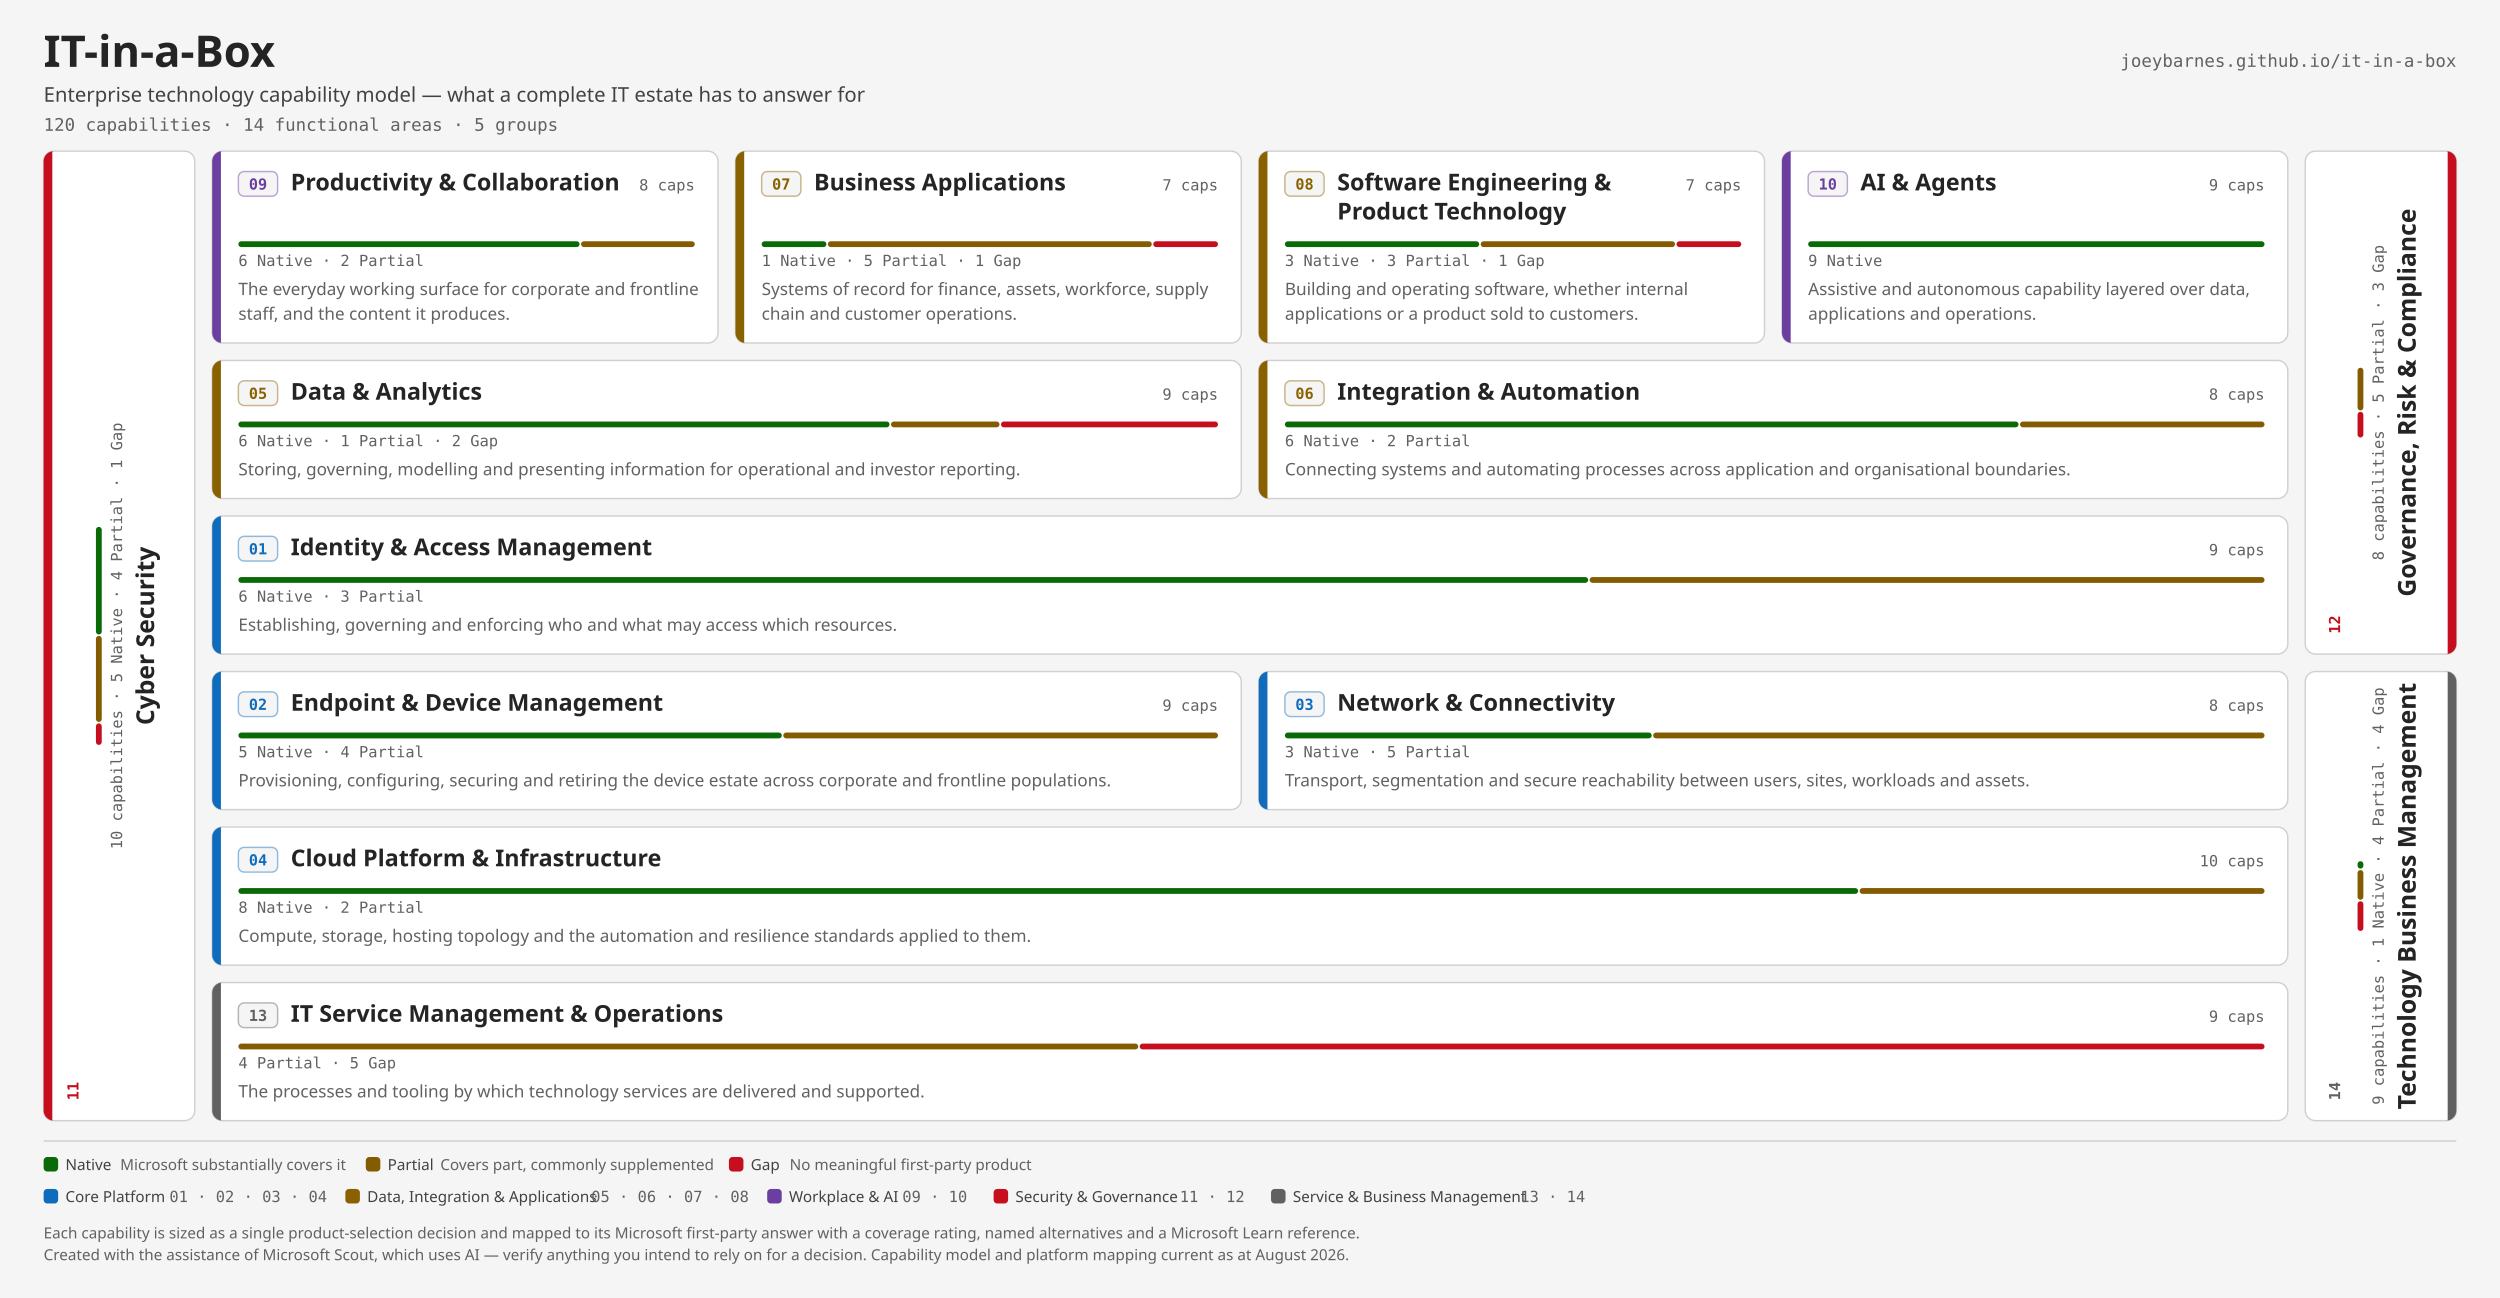
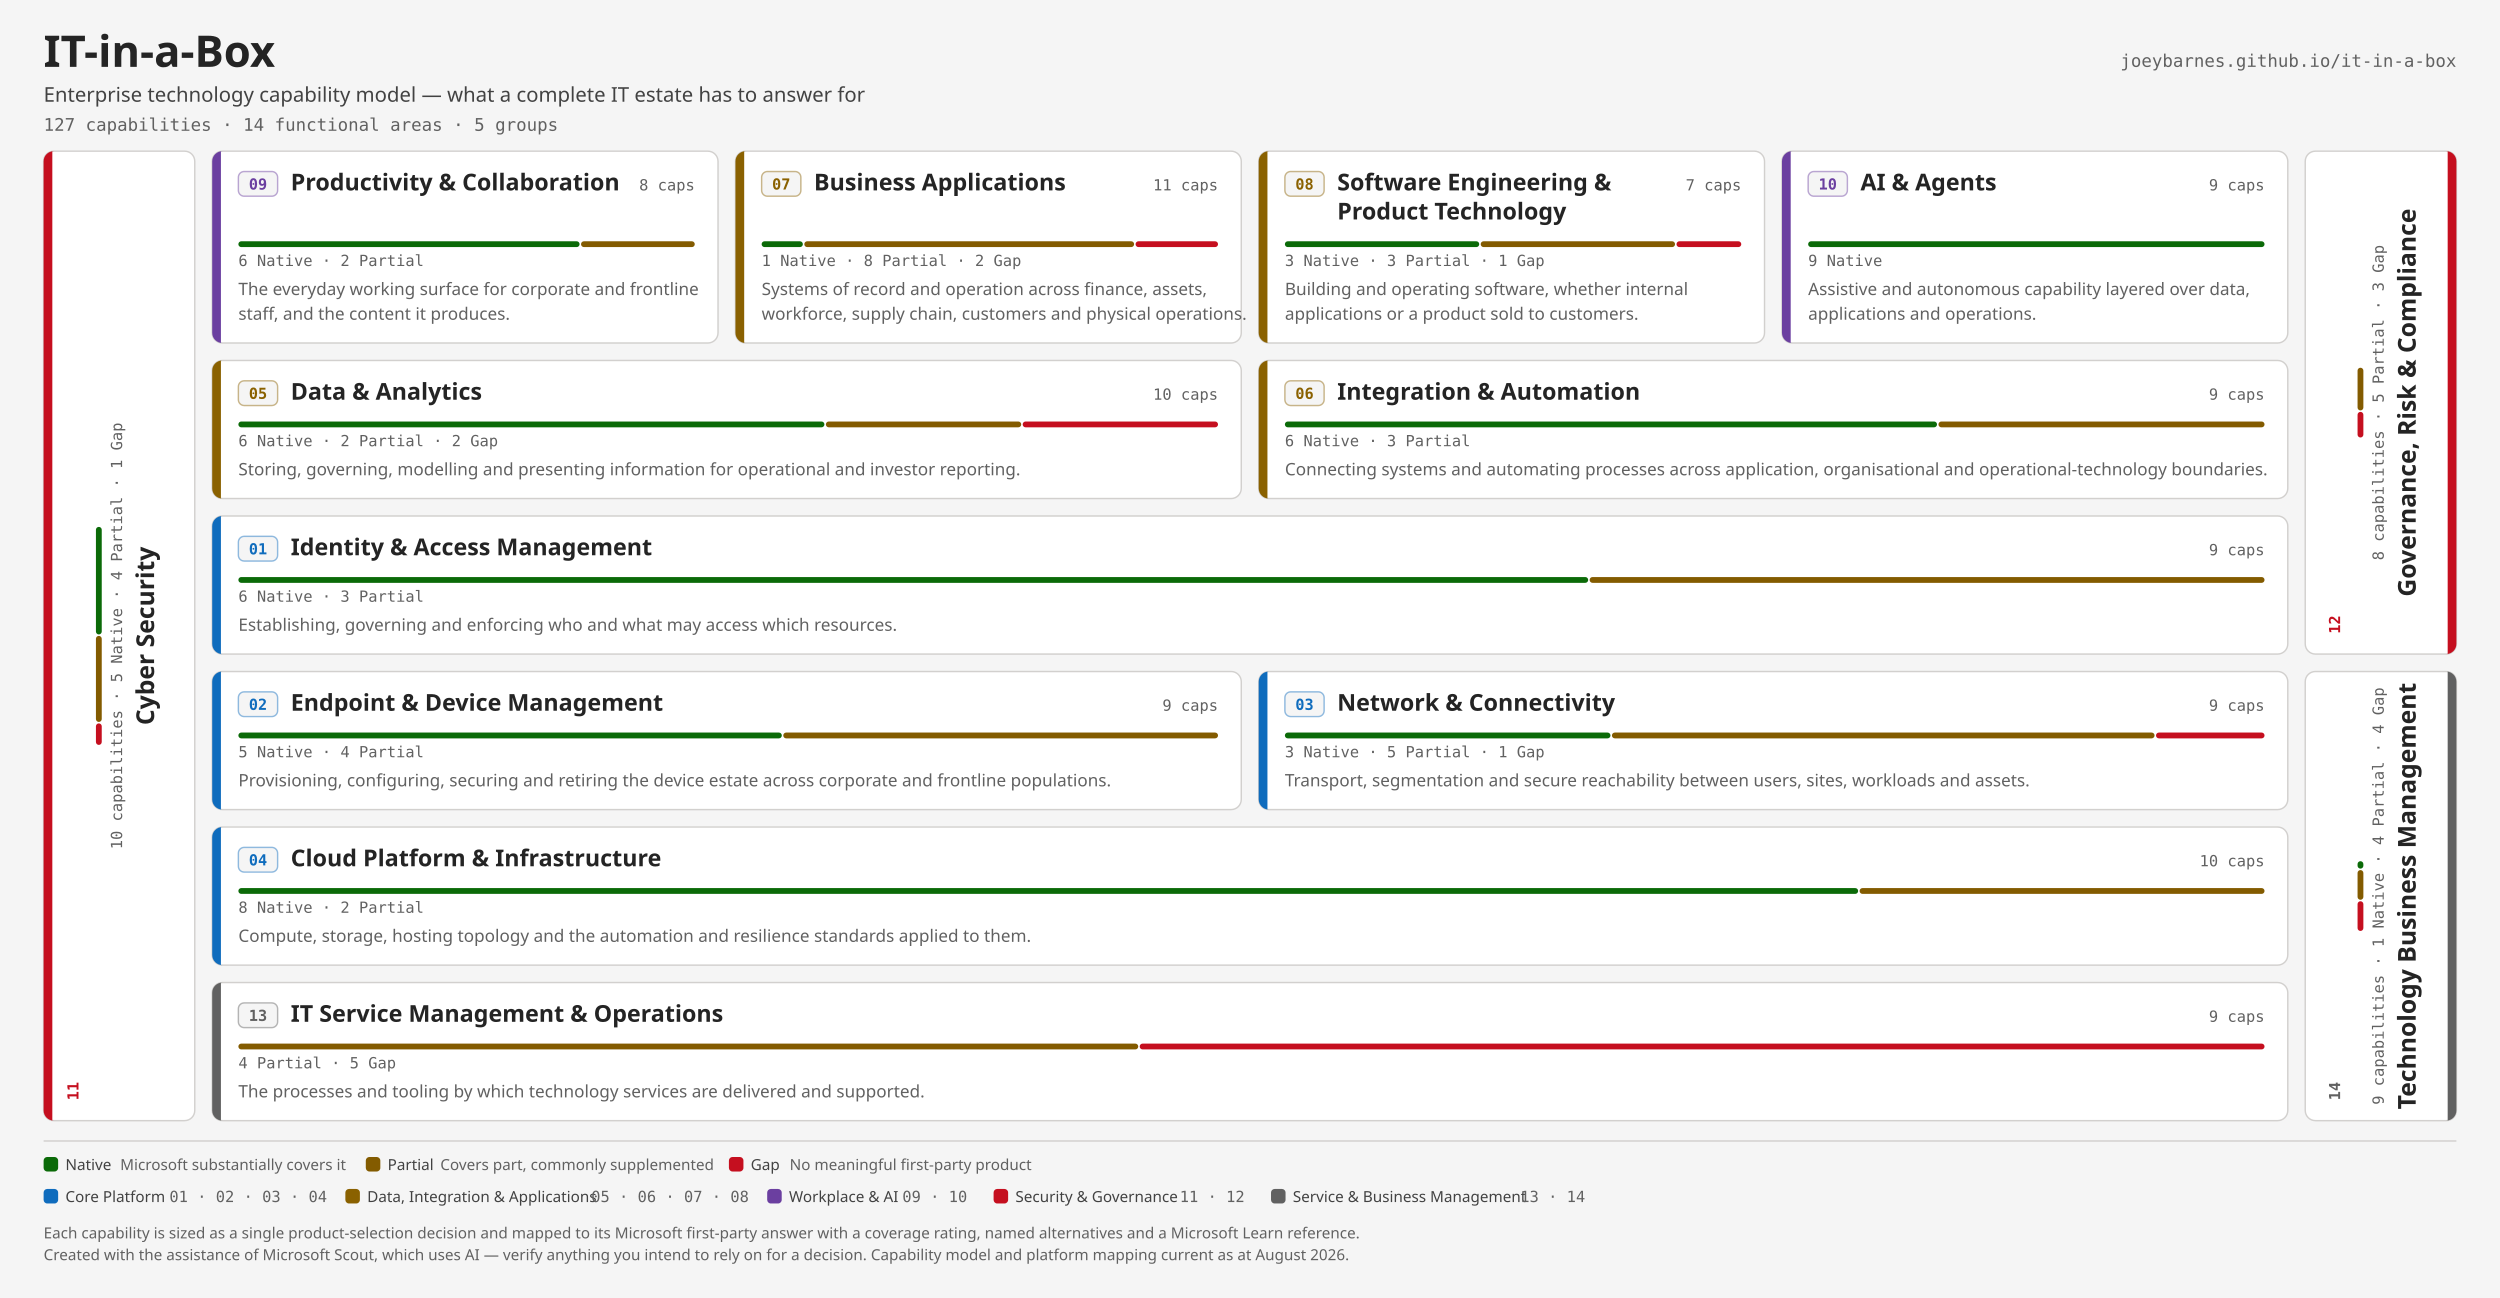
<svg xmlns="http://www.w3.org/2000/svg" width="1720" height="893" viewBox="0 0 1720 893">
  <rect width="1720" height="893" fill="#f5f5f5" />
  <text x="30" y="46" font-family="'Segoe UI Variable Display','Segoe UI',system-ui,sans-serif" font-size="30" font-weight="700" fill="#242424">IT-in-a-Box</text>
  <text x="30" y="70" font-family="'Segoe UI Variable Display','Segoe UI',system-ui,sans-serif" font-size="14" font-weight="400" fill="#424242">Enterprise technology capability model — what a complete IT estate has to answer for</text>
-   <text x="30" y="90" font-family="Consolas,'Cascadia Mono',monospace" font-size="12" font-weight="400" fill="#616161">120 capabilities · 14 functional areas · 5 groups</text>
+   <text x="30" y="90" font-family="Consolas,'Cascadia Mono',monospace" font-size="12" font-weight="400" fill="#616161">127 capabilities · 14 functional areas · 5 groups</text>
  <text x="1690" y="46" font-family="Consolas,'Cascadia Mono',monospace" font-size="12" font-weight="400" fill="#616161" text-anchor="end">joeybarnes.github.io/it-in-a-box</text>
  <rect x="30" y="104" width="104" height="667" rx="7" fill="#ffffff" stroke="#d2d0ce" />
  <path d="M36 104 H37 A7 7 0 0 0 30 111 V764 A7 7 0 0 0 37 771 H36 Z" fill="#c50f1f" />
  <g transform="translate(106,437.5) rotate(-90)">
    <text x="0" y="0" font-family="'Segoe UI Variable Display','Segoe UI',system-ui,sans-serif" font-size="17" font-weight="700" fill="#242424" text-anchor="middle">Cyber Security</text>
  </g>
  <g transform="translate(84,437.5) rotate(-90)">
    <text x="0" y="0" font-family="Consolas,'Cascadia Mono',monospace" font-size="10.6" font-weight="400" fill="#616161" text-anchor="middle">10 capabilities · 5 Native · 4 Partial · 1 Gap</text>
  </g>
  <rect x="66" y="362.5" width="4" height="74" rx="2" fill="#0b6a08" />
  <rect x="66" y="437.5" width="4" height="59.2" rx="2" fill="#835b00" />
  <rect x="66" y="497.7" width="4" height="14.8" rx="2" fill="#c50f1f" />
  <g transform="translate(54,757) rotate(-90)">
    <text x="0" y="0" font-family="Consolas,'Cascadia Mono',monospace" font-size="10.5" font-weight="700" fill="#c50f1f" text-anchor="start">11</text>
  </g>
  <rect x="1586" y="104" width="104" height="346" rx="7" fill="#ffffff" stroke="#d2d0ce" />
  <path d="M1684 104 H1683 A7 7 0 0 1 1690 111 V443 A7 7 0 0 1 1683 450 H1684 Z" fill="#c50f1f" />
  <g transform="translate(1662,277) rotate(-90)">
    <text x="0" y="0" font-family="'Segoe UI Variable Display','Segoe UI',system-ui,sans-serif" font-size="17" font-weight="700" fill="#242424" text-anchor="middle">Governance, Risk &amp; Compliance</text>
  </g>
  <g transform="translate(1640,277) rotate(-90)">
    <text x="0" y="0" font-family="Consolas,'Cascadia Mono',monospace" font-size="10.6" font-weight="400" fill="#616161" text-anchor="middle">8 capabilities · 5 Partial · 3 Gap</text>
  </g>
  <rect x="1622" y="253" width="4" height="29.375" rx="2" fill="#835b00" />
  <rect x="1622" y="283.375" width="4" height="17.625" rx="2" fill="#c50f1f" />
  <g transform="translate(1610,436) rotate(-90)">
    <text x="0" y="0" font-family="Consolas,'Cascadia Mono',monospace" font-size="10.5" font-weight="700" fill="#c50f1f" text-anchor="start">12</text>
  </g>
  <rect x="1586" y="462" width="104" height="309" rx="7" fill="#ffffff" stroke="#d2d0ce" />
  <path d="M1684 462 H1683 A7 7 0 0 1 1690 469 V764 A7 7 0 0 1 1683 771 H1684 Z" fill="#616161" />
  <g transform="translate(1662,616.5) rotate(-90)">
    <text x="0" y="0" font-family="'Segoe UI Variable Display','Segoe UI',system-ui,sans-serif" font-size="17" font-weight="700" fill="#242424" text-anchor="middle">Technology Business Management</text>
  </g>
  <g transform="translate(1640,616.5) rotate(-90)">
    <text x="0" y="0" font-family="Consolas,'Cascadia Mono',monospace" font-size="10.6" font-weight="400" fill="#616161" text-anchor="middle">9 capabilities · 1 Native · 4 Partial · 4 Gap</text>
  </g>
  <rect x="1622" y="592.5" width="4" height="5.111" rx="2" fill="#0b6a08" />
  <rect x="1622" y="598.611" width="4" height="20.444" rx="2" fill="#835b00" />
  <rect x="1622" y="620.056" width="4" height="20.444" rx="2" fill="#c50f1f" />
  <g transform="translate(1610,757) rotate(-90)">
    <text x="0" y="0" font-family="Consolas,'Cascadia Mono',monospace" font-size="10.5" font-weight="700" fill="#616161" text-anchor="start">14</text>
  </g>
  <rect x="146" y="104" width="348" height="132" rx="7" fill="#ffffff" stroke="#d2d0ce" />
  <path d="M152 104 H153 A7 7 0 0 0 146 111 V229 A7 7 0 0 0 153 236 H152 Z" fill="#6b3fa0" />
  <rect x="164" y="118" width="27" height="17" rx="4" fill="#f5f5f5" stroke="#6b3fa0" stroke-opacity="0.45" />
  <text x="177.5" y="130.4" font-family="Consolas,'Cascadia Mono',monospace" font-size="10.5" font-weight="700" fill="#6b3fa0" text-anchor="middle">09</text>
  <text x="478" y="131" font-family="Consolas,'Cascadia Mono',monospace" font-size="10.6" font-weight="400" fill="#616161" text-anchor="end">8 caps</text>
  <text x="200" y="131" font-family="'Segoe UI Variable Display','Segoe UI',system-ui,sans-serif" font-size="16" font-weight="600" fill="#242424">Productivity &amp; Collaboration</text>
  <rect x="164" y="166" width="234.75" height="4" rx="2" fill="#0b6a08" />
  <rect x="399.75" y="166" width="78.25" height="4" rx="2" fill="#835b00" />
  <text x="164" y="183" font-family="Consolas,'Cascadia Mono',monospace" font-size="10.6" font-weight="400" fill="#616161">6 Native · 2 Partial</text>
  <text x="164" y="203" font-family="'Segoe UI Variable Display','Segoe UI',system-ui,sans-serif" font-size="11.8" font-weight="400" fill="#616161">The everyday working surface for corporate and frontline</text>
  <text x="164" y="220" font-family="'Segoe UI Variable Display','Segoe UI',system-ui,sans-serif" font-size="11.8" font-weight="400" fill="#616161">staff, and the content it produces.</text>
  <rect x="506" y="104" width="348" height="132" rx="7" fill="#ffffff" stroke="#d2d0ce" />
  <path d="M512 104 H513 A7 7 0 0 0 506 111 V229 A7 7 0 0 0 513 236 H512 Z" fill="#8a6100" />
  <rect x="524" y="118" width="27" height="17" rx="4" fill="#f5f5f5" stroke="#8a6100" stroke-opacity="0.45" />
  <text x="537.5" y="130.4" font-family="Consolas,'Cascadia Mono',monospace" font-size="10.5" font-weight="700" fill="#8a6100" text-anchor="middle">07</text>
-   <text x="838" y="131" font-family="Consolas,'Cascadia Mono',monospace" font-size="10.6" font-weight="400" fill="#616161" text-anchor="end">7 caps</text>
+   <text x="838" y="131" font-family="Consolas,'Cascadia Mono',monospace" font-size="10.6" font-weight="400" fill="#616161" text-anchor="end">11 caps</text>
  <text x="560" y="131" font-family="'Segoe UI Variable Display','Segoe UI',system-ui,sans-serif" font-size="16" font-weight="600" fill="#242424">Business Applications</text>
-   <rect x="524" y="166" width="44.571" height="4" rx="2" fill="#0b6a08" />
-   <rect x="569.571" y="166" width="222.857" height="4" rx="2" fill="#835b00" />
-   <rect x="793.429" y="166" width="44.571" height="4" rx="2" fill="#c50f1f" />
-   <text x="524" y="183" font-family="Consolas,'Cascadia Mono',monospace" font-size="10.6" font-weight="400" fill="#616161">1 Native · 5 Partial · 1 Gap</text>
-   <text x="524" y="203" font-family="'Segoe UI Variable Display','Segoe UI',system-ui,sans-serif" font-size="11.8" font-weight="400" fill="#616161">Systems of record for finance, assets, workforce, supply</text>
-   <text x="524" y="220" font-family="'Segoe UI Variable Display','Segoe UI',system-ui,sans-serif" font-size="11.8" font-weight="400" fill="#616161">chain and customer operations.</text>
+   <rect x="524" y="166" width="28.364" height="4" rx="2" fill="#0b6a08" />
+   <rect x="553.364" y="166" width="226.909" height="4" rx="2" fill="#835b00" />
+   <rect x="781.273" y="166" width="56.727" height="4" rx="2" fill="#c50f1f" />
+   <text x="524" y="183" font-family="Consolas,'Cascadia Mono',monospace" font-size="10.6" font-weight="400" fill="#616161">1 Native · 8 Partial · 2 Gap</text>
+   <text x="524" y="203" font-family="'Segoe UI Variable Display','Segoe UI',system-ui,sans-serif" font-size="11.8" font-weight="400" fill="#616161">Systems of record and operation across finance, assets,</text>
+   <text x="524" y="220" font-family="'Segoe UI Variable Display','Segoe UI',system-ui,sans-serif" font-size="11.8" font-weight="400" fill="#616161">workforce, supply chain, customers and physical operations.</text>
  <rect x="866" y="104" width="348" height="132" rx="7" fill="#ffffff" stroke="#d2d0ce" />
  <path d="M872 104 H873 A7 7 0 0 0 866 111 V229 A7 7 0 0 0 873 236 H872 Z" fill="#8a6100" />
  <rect x="884" y="118" width="27" height="17" rx="4" fill="#f5f5f5" stroke="#8a6100" stroke-opacity="0.45" />
  <text x="897.5" y="130.4" font-family="Consolas,'Cascadia Mono',monospace" font-size="10.5" font-weight="700" fill="#8a6100" text-anchor="middle">08</text>
  <text x="1198" y="131" font-family="Consolas,'Cascadia Mono',monospace" font-size="10.6" font-weight="400" fill="#616161" text-anchor="end">7 caps</text>
  <text x="920" y="131" font-family="'Segoe UI Variable Display','Segoe UI',system-ui,sans-serif" font-size="16" font-weight="600" fill="#242424">Software Engineering &amp;</text>
  <text x="920" y="151" font-family="'Segoe UI Variable Display','Segoe UI',system-ui,sans-serif" font-size="16" font-weight="600" fill="#242424">Product Technology</text>
  <rect x="884" y="166" width="133.714" height="4" rx="2" fill="#0b6a08" />
  <rect x="1018.714" y="166" width="133.714" height="4" rx="2" fill="#835b00" />
  <rect x="1153.429" y="166" width="44.571" height="4" rx="2" fill="#c50f1f" />
  <text x="884" y="183" font-family="Consolas,'Cascadia Mono',monospace" font-size="10.6" font-weight="400" fill="#616161">3 Native · 3 Partial · 1 Gap</text>
  <text x="884" y="203" font-family="'Segoe UI Variable Display','Segoe UI',system-ui,sans-serif" font-size="11.8" font-weight="400" fill="#616161">Building and operating software, whether internal</text>
  <text x="884" y="220" font-family="'Segoe UI Variable Display','Segoe UI',system-ui,sans-serif" font-size="11.8" font-weight="400" fill="#616161">applications or a product sold to customers.</text>
  <rect x="1226" y="104" width="348" height="132" rx="7" fill="#ffffff" stroke="#d2d0ce" />
  <path d="M1232 104 H1233 A7 7 0 0 0 1226 111 V229 A7 7 0 0 0 1233 236 H1232 Z" fill="#6b3fa0" />
  <rect x="1244" y="118" width="27" height="17" rx="4" fill="#f5f5f5" stroke="#6b3fa0" stroke-opacity="0.45" />
  <text x="1257.5" y="130.4" font-family="Consolas,'Cascadia Mono',monospace" font-size="10.5" font-weight="700" fill="#6b3fa0" text-anchor="middle">10</text>
  <text x="1558" y="131" font-family="Consolas,'Cascadia Mono',monospace" font-size="10.6" font-weight="400" fill="#616161" text-anchor="end">9 caps</text>
  <text x="1280" y="131" font-family="'Segoe UI Variable Display','Segoe UI',system-ui,sans-serif" font-size="16" font-weight="600" fill="#242424">AI &amp; Agents</text>
  <rect x="1244" y="166" width="314" height="4" rx="2" fill="#0b6a08" />
  <text x="1244" y="183" font-family="Consolas,'Cascadia Mono',monospace" font-size="10.6" font-weight="400" fill="#616161">9 Native</text>
  <text x="1244" y="203" font-family="'Segoe UI Variable Display','Segoe UI',system-ui,sans-serif" font-size="11.8" font-weight="400" fill="#616161">Assistive and autonomous capability layered over data,</text>
  <text x="1244" y="220" font-family="'Segoe UI Variable Display','Segoe UI',system-ui,sans-serif" font-size="11.8" font-weight="400" fill="#616161">applications and operations.</text>
  <rect x="146" y="248" width="708" height="95" rx="7" fill="#ffffff" stroke="#d2d0ce" />
  <path d="M152 248 H153 A7 7 0 0 0 146 255 V336 A7 7 0 0 0 153 343 H152 Z" fill="#8a6100" />
  <rect x="164" y="262" width="27" height="17" rx="4" fill="#f5f5f5" stroke="#8a6100" stroke-opacity="0.45" />
  <text x="177.5" y="274.4" font-family="Consolas,'Cascadia Mono',monospace" font-size="10.5" font-weight="700" fill="#8a6100" text-anchor="middle">05</text>
-   <text x="838" y="275" font-family="Consolas,'Cascadia Mono',monospace" font-size="10.6" font-weight="400" fill="#616161" text-anchor="end">9 caps</text>
+   <text x="838" y="275" font-family="Consolas,'Cascadia Mono',monospace" font-size="10.6" font-weight="400" fill="#616161" text-anchor="end">10 caps</text>
  <text x="200" y="275" font-family="'Segoe UI Variable Display','Segoe UI',system-ui,sans-serif" font-size="16" font-weight="600" fill="#242424">Data &amp; Analytics</text>
-   <rect x="164" y="290" width="448" height="4" rx="2" fill="#0b6a08" />
-   <rect x="613" y="290" width="74.667" height="4" rx="2" fill="#835b00" />
-   <rect x="688.667" y="290" width="149.333" height="4" rx="2" fill="#c50f1f" />
-   <text x="164" y="307" font-family="Consolas,'Cascadia Mono',monospace" font-size="10.6" font-weight="400" fill="#616161">6 Native · 1 Partial · 2 Gap</text>
+   <rect x="164" y="290" width="403.2" height="4" rx="2" fill="#0b6a08" />
+   <rect x="568.2" y="290" width="134.4" height="4" rx="2" fill="#835b00" />
+   <rect x="703.6" y="290" width="134.4" height="4" rx="2" fill="#c50f1f" />
+   <text x="164" y="307" font-family="Consolas,'Cascadia Mono',monospace" font-size="10.6" font-weight="400" fill="#616161">6 Native · 2 Partial · 2 Gap</text>
  <text x="164" y="327" font-family="'Segoe UI Variable Display','Segoe UI',system-ui,sans-serif" font-size="11.8" font-weight="400" fill="#616161">Storing, governing, modelling and presenting information for operational and investor reporting.</text>
  <rect x="866" y="248" width="708" height="95" rx="7" fill="#ffffff" stroke="#d2d0ce" />
  <path d="M872 248 H873 A7 7 0 0 0 866 255 V336 A7 7 0 0 0 873 343 H872 Z" fill="#8a6100" />
  <rect x="884" y="262" width="27" height="17" rx="4" fill="#f5f5f5" stroke="#8a6100" stroke-opacity="0.45" />
  <text x="897.5" y="274.4" font-family="Consolas,'Cascadia Mono',monospace" font-size="10.5" font-weight="700" fill="#8a6100" text-anchor="middle">06</text>
-   <text x="1558" y="275" font-family="Consolas,'Cascadia Mono',monospace" font-size="10.6" font-weight="400" fill="#616161" text-anchor="end">8 caps</text>
+   <text x="1558" y="275" font-family="Consolas,'Cascadia Mono',monospace" font-size="10.6" font-weight="400" fill="#616161" text-anchor="end">9 caps</text>
  <text x="920" y="275" font-family="'Segoe UI Variable Display','Segoe UI',system-ui,sans-serif" font-size="16" font-weight="600" fill="#242424">Integration &amp; Automation</text>
-   <rect x="884" y="290" width="504.75" height="4" rx="2" fill="#0b6a08" />
-   <rect x="1389.75" y="290" width="168.25" height="4" rx="2" fill="#835b00" />
-   <text x="884" y="307" font-family="Consolas,'Cascadia Mono',monospace" font-size="10.6" font-weight="400" fill="#616161">6 Native · 2 Partial</text>
-   <text x="884" y="327" font-family="'Segoe UI Variable Display','Segoe UI',system-ui,sans-serif" font-size="11.8" font-weight="400" fill="#616161">Connecting systems and automating processes across application and organisational boundaries.</text>
+   <rect x="884" y="290" width="448.667" height="4" rx="2" fill="#0b6a08" />
+   <rect x="1333.667" y="290" width="224.333" height="4" rx="2" fill="#835b00" />
+   <text x="884" y="307" font-family="Consolas,'Cascadia Mono',monospace" font-size="10.6" font-weight="400" fill="#616161">6 Native · 3 Partial</text>
+   <text x="884" y="327" font-family="'Segoe UI Variable Display','Segoe UI',system-ui,sans-serif" font-size="11.8" font-weight="400" fill="#616161">Connecting systems and automating processes across application, organisational and operational-technology boundaries.</text>
  <rect x="146" y="355" width="1428" height="95" rx="7" fill="#ffffff" stroke="#d2d0ce" />
  <path d="M152 355 H153 A7 7 0 0 0 146 362 V443 A7 7 0 0 0 153 450 H152 Z" fill="#0f6cbd" />
  <rect x="164" y="369" width="27" height="17" rx="4" fill="#f5f5f5" stroke="#0f6cbd" stroke-opacity="0.45" />
  <text x="177.5" y="381.4" font-family="Consolas,'Cascadia Mono',monospace" font-size="10.5" font-weight="700" fill="#0f6cbd" text-anchor="middle">01</text>
  <text x="1558" y="382" font-family="Consolas,'Cascadia Mono',monospace" font-size="10.6" font-weight="400" fill="#616161" text-anchor="end">9 caps</text>
  <text x="200" y="382" font-family="'Segoe UI Variable Display','Segoe UI',system-ui,sans-serif" font-size="16" font-weight="600" fill="#242424">Identity &amp; Access Management</text>
  <rect x="164" y="397" width="928.667" height="4" rx="2" fill="#0b6a08" />
  <rect x="1093.667" y="397" width="464.333" height="4" rx="2" fill="#835b00" />
  <text x="164" y="414" font-family="Consolas,'Cascadia Mono',monospace" font-size="10.6" font-weight="400" fill="#616161">6 Native · 3 Partial</text>
  <text x="164" y="434" font-family="'Segoe UI Variable Display','Segoe UI',system-ui,sans-serif" font-size="11.8" font-weight="400" fill="#616161">Establishing, governing and enforcing who and what may access which resources.</text>
  <rect x="146" y="462" width="708" height="95" rx="7" fill="#ffffff" stroke="#d2d0ce" />
  <path d="M152 462 H153 A7 7 0 0 0 146 469 V550 A7 7 0 0 0 153 557 H152 Z" fill="#0f6cbd" />
  <rect x="164" y="476" width="27" height="17" rx="4" fill="#f5f5f5" stroke="#0f6cbd" stroke-opacity="0.45" />
  <text x="177.5" y="488.4" font-family="Consolas,'Cascadia Mono',monospace" font-size="10.5" font-weight="700" fill="#0f6cbd" text-anchor="middle">02</text>
  <text x="838" y="489" font-family="Consolas,'Cascadia Mono',monospace" font-size="10.6" font-weight="400" fill="#616161" text-anchor="end">9 caps</text>
  <text x="200" y="489" font-family="'Segoe UI Variable Display','Segoe UI',system-ui,sans-serif" font-size="16" font-weight="600" fill="#242424">Endpoint &amp; Device Management</text>
  <rect x="164" y="504" width="373.889" height="4" rx="2" fill="#0b6a08" />
  <rect x="538.889" y="504" width="299.111" height="4" rx="2" fill="#835b00" />
  <text x="164" y="521" font-family="Consolas,'Cascadia Mono',monospace" font-size="10.6" font-weight="400" fill="#616161">5 Native · 4 Partial</text>
  <text x="164" y="541" font-family="'Segoe UI Variable Display','Segoe UI',system-ui,sans-serif" font-size="11.8" font-weight="400" fill="#616161">Provisioning, configuring, securing and retiring the device estate across corporate and frontline populations.</text>
  <rect x="866" y="462" width="708" height="95" rx="7" fill="#ffffff" stroke="#d2d0ce" />
  <path d="M872 462 H873 A7 7 0 0 0 866 469 V550 A7 7 0 0 0 873 557 H872 Z" fill="#0f6cbd" />
  <rect x="884" y="476" width="27" height="17" rx="4" fill="#f5f5f5" stroke="#0f6cbd" stroke-opacity="0.45" />
  <text x="897.5" y="488.4" font-family="Consolas,'Cascadia Mono',monospace" font-size="10.5" font-weight="700" fill="#0f6cbd" text-anchor="middle">03</text>
-   <text x="1558" y="489" font-family="Consolas,'Cascadia Mono',monospace" font-size="10.6" font-weight="400" fill="#616161" text-anchor="end">8 caps</text>
+   <text x="1558" y="489" font-family="Consolas,'Cascadia Mono',monospace" font-size="10.6" font-weight="400" fill="#616161" text-anchor="end">9 caps</text>
  <text x="920" y="489" font-family="'Segoe UI Variable Display','Segoe UI',system-ui,sans-serif" font-size="16" font-weight="600" fill="#242424">Network &amp; Connectivity</text>
-   <rect x="884" y="504" width="252.375" height="4" rx="2" fill="#0b6a08" />
-   <rect x="1137.375" y="504" width="420.625" height="4" rx="2" fill="#835b00" />
-   <text x="884" y="521" font-family="Consolas,'Cascadia Mono',monospace" font-size="10.6" font-weight="400" fill="#616161">3 Native · 5 Partial</text>
+   <rect x="884" y="504" width="224" height="4" rx="2" fill="#0b6a08" />
+   <rect x="1109" y="504" width="373.333" height="4" rx="2" fill="#835b00" />
+   <rect x="1483.333" y="504" width="74.667" height="4" rx="2" fill="#c50f1f" />
+   <text x="884" y="521" font-family="Consolas,'Cascadia Mono',monospace" font-size="10.6" font-weight="400" fill="#616161">3 Native · 5 Partial · 1 Gap</text>
  <text x="884" y="541" font-family="'Segoe UI Variable Display','Segoe UI',system-ui,sans-serif" font-size="11.8" font-weight="400" fill="#616161">Transport, segmentation and secure reachability between users, sites, workloads and assets.</text>
  <rect x="146" y="569" width="1428" height="95" rx="7" fill="#ffffff" stroke="#d2d0ce" />
  <path d="M152 569 H153 A7 7 0 0 0 146 576 V657 A7 7 0 0 0 153 664 H152 Z" fill="#0f6cbd" />
  <rect x="164" y="583" width="27" height="17" rx="4" fill="#f5f5f5" stroke="#0f6cbd" stroke-opacity="0.45" />
  <text x="177.5" y="595.4" font-family="Consolas,'Cascadia Mono',monospace" font-size="10.5" font-weight="700" fill="#0f6cbd" text-anchor="middle">04</text>
  <text x="1558" y="596" font-family="Consolas,'Cascadia Mono',monospace" font-size="10.6" font-weight="400" fill="#616161" text-anchor="end">10 caps</text>
  <text x="200" y="596" font-family="'Segoe UI Variable Display','Segoe UI',system-ui,sans-serif" font-size="16" font-weight="600" fill="#242424">Cloud Platform &amp; Infrastructure</text>
  <rect x="164" y="611" width="1114.4" height="4" rx="2" fill="#0b6a08" />
  <rect x="1279.4" y="611" width="278.6" height="4" rx="2" fill="#835b00" />
  <text x="164" y="628" font-family="Consolas,'Cascadia Mono',monospace" font-size="10.6" font-weight="400" fill="#616161">8 Native · 2 Partial</text>
  <text x="164" y="648" font-family="'Segoe UI Variable Display','Segoe UI',system-ui,sans-serif" font-size="11.8" font-weight="400" fill="#616161">Compute, storage, hosting topology and the automation and resilience standards applied to them.</text>
  <rect x="146" y="676" width="1428" height="95" rx="7" fill="#ffffff" stroke="#d2d0ce" />
  <path d="M152 676 H153 A7 7 0 0 0 146 683 V764 A7 7 0 0 0 153 771 H152 Z" fill="#616161" />
  <rect x="164" y="690" width="27" height="17" rx="4" fill="#f5f5f5" stroke="#616161" stroke-opacity="0.45" />
  <text x="177.5" y="702.4" font-family="Consolas,'Cascadia Mono',monospace" font-size="10.5" font-weight="700" fill="#616161" text-anchor="middle">13</text>
  <text x="1558" y="703" font-family="Consolas,'Cascadia Mono',monospace" font-size="10.6" font-weight="400" fill="#616161" text-anchor="end">9 caps</text>
  <text x="200" y="703" font-family="'Segoe UI Variable Display','Segoe UI',system-ui,sans-serif" font-size="16" font-weight="600" fill="#242424">IT Service Management &amp; Operations</text>
  <rect x="164" y="718" width="619.111" height="4" rx="2" fill="#835b00" />
  <rect x="784.111" y="718" width="773.889" height="4" rx="2" fill="#c50f1f" />
  <text x="164" y="735" font-family="Consolas,'Cascadia Mono',monospace" font-size="10.6" font-weight="400" fill="#616161">4 Partial · 5 Gap</text>
  <text x="164" y="755" font-family="'Segoe UI Variable Display','Segoe UI',system-ui,sans-serif" font-size="11.8" font-weight="400" fill="#616161">The processes and tooling by which technology services are delivered and supported.</text>
  <line x1="30" y1="785" x2="1690" y2="785" stroke="#d2d0ce" />
  <rect x="30" y="796" width="10" height="10" rx="2.5" fill="#0b6a08" />
  <text x="45" y="805" font-family="'Segoe UI Variable Display','Segoe UI',system-ui,sans-serif" font-size="10.5" font-weight="400" fill="#424242">Native</text>
  <text x="82.68" y="805" font-family="'Segoe UI Variable Display','Segoe UI',system-ui,sans-serif" font-size="10.5" font-weight="400" fill="#616161">Microsoft substantially covers it</text>
  <rect x="251.665" y="796" width="10" height="10" rx="2.5" fill="#835b00" />
  <text x="266.665" y="805" font-family="'Segoe UI Variable Display','Segoe UI',system-ui,sans-serif" font-size="10.5" font-weight="400" fill="#424242">Partial</text>
  <text x="302.919" y="805" font-family="'Segoe UI Variable Display','Segoe UI',system-ui,sans-serif" font-size="10.5" font-weight="400" fill="#616161">Covers part, commonly supplemented</text>
  <rect x="501.486" y="796" width="10" height="10" rx="2.5" fill="#c50f1f" />
  <text x="516.486" y="805" font-family="'Segoe UI Variable Display','Segoe UI',system-ui,sans-serif" font-size="10.5" font-weight="400" fill="#424242">Gap</text>
  <text x="543.251" y="805" font-family="'Segoe UI Variable Display','Segoe UI',system-ui,sans-serif" font-size="10.5" font-weight="400" fill="#616161">No meaningful first-party product</text>
  <rect x="30" y="818" width="10" height="10" rx="2.5" fill="#0f6cbd" />
  <text x="45" y="827" font-family="'Segoe UI Variable Display','Segoe UI',system-ui,sans-serif" font-size="10.5" font-weight="400" fill="#424242">Core Platform</text>
  <text x="116.533" y="827" font-family="Consolas,'Cascadia Mono',monospace" font-size="10.6" font-weight="400" fill="#616161">01 · 02 · 03 · 04</text>
  <rect x="237.608" y="818" width="10" height="10" rx="2.5" fill="#8a6100" />
  <text x="252.608" y="827" font-family="'Segoe UI Variable Display','Segoe UI',system-ui,sans-serif" font-size="10.5" font-weight="400" fill="#424242">Data, Integration &amp; Applications</text>
  <text x="406.746" y="827" font-family="Consolas,'Cascadia Mono',monospace" font-size="10.6" font-weight="400" fill="#616161">05 · 06 · 07 · 08</text>
  <rect x="527.821" y="818" width="10" height="10" rx="2.5" fill="#6b3fa0" />
  <text x="542.821" y="827" font-family="'Segoe UI Variable Display','Segoe UI',system-ui,sans-serif" font-size="10.5" font-weight="400" fill="#424242">Workplace &amp; AI</text>
  <text x="620.793" y="827" font-family="Consolas,'Cascadia Mono',monospace" font-size="10.6" font-weight="400" fill="#616161">09 · 10</text>
  <rect x="683.589" y="818" width="10" height="10" rx="2.5" fill="#c50f1f" />
  <text x="698.589" y="827" font-family="'Segoe UI Variable Display','Segoe UI',system-ui,sans-serif" font-size="10.5" font-weight="400" fill="#424242">Security &amp; Governance</text>
  <text x="811.66" y="827" font-family="Consolas,'Cascadia Mono',monospace" font-size="10.6" font-weight="400" fill="#616161">11 · 12</text>
  <rect x="874.456" y="818" width="10" height="10" rx="2.5" fill="#616161" />
  <text x="889.456" y="827" font-family="'Segoe UI Variable Display','Segoe UI',system-ui,sans-serif" font-size="10.5" font-weight="400" fill="#424242">Service &amp; Business Management</text>
  <text x="1045.968" y="827" font-family="Consolas,'Cascadia Mono',monospace" font-size="10.6" font-weight="400" fill="#616161">13 · 14</text>
  <text x="30" y="852" font-family="'Segoe UI Variable Display','Segoe UI',system-ui,sans-serif" font-size="10.5" font-weight="400" fill="#616161">Each capability is sized as a single product-selection decision and mapped to its Microsoft first-party answer with a coverage rating, named alternatives and a Microsoft Learn reference.</text>
  <text x="30" y="867" font-family="'Segoe UI Variable Display','Segoe UI',system-ui,sans-serif" font-size="10.5" font-weight="400" fill="#616161">Created with the assistance of Microsoft Scout, which uses AI — verify anything you intend to rely on for a decision. Capability model and platform mapping current as at August 2026.</text>
</svg>
